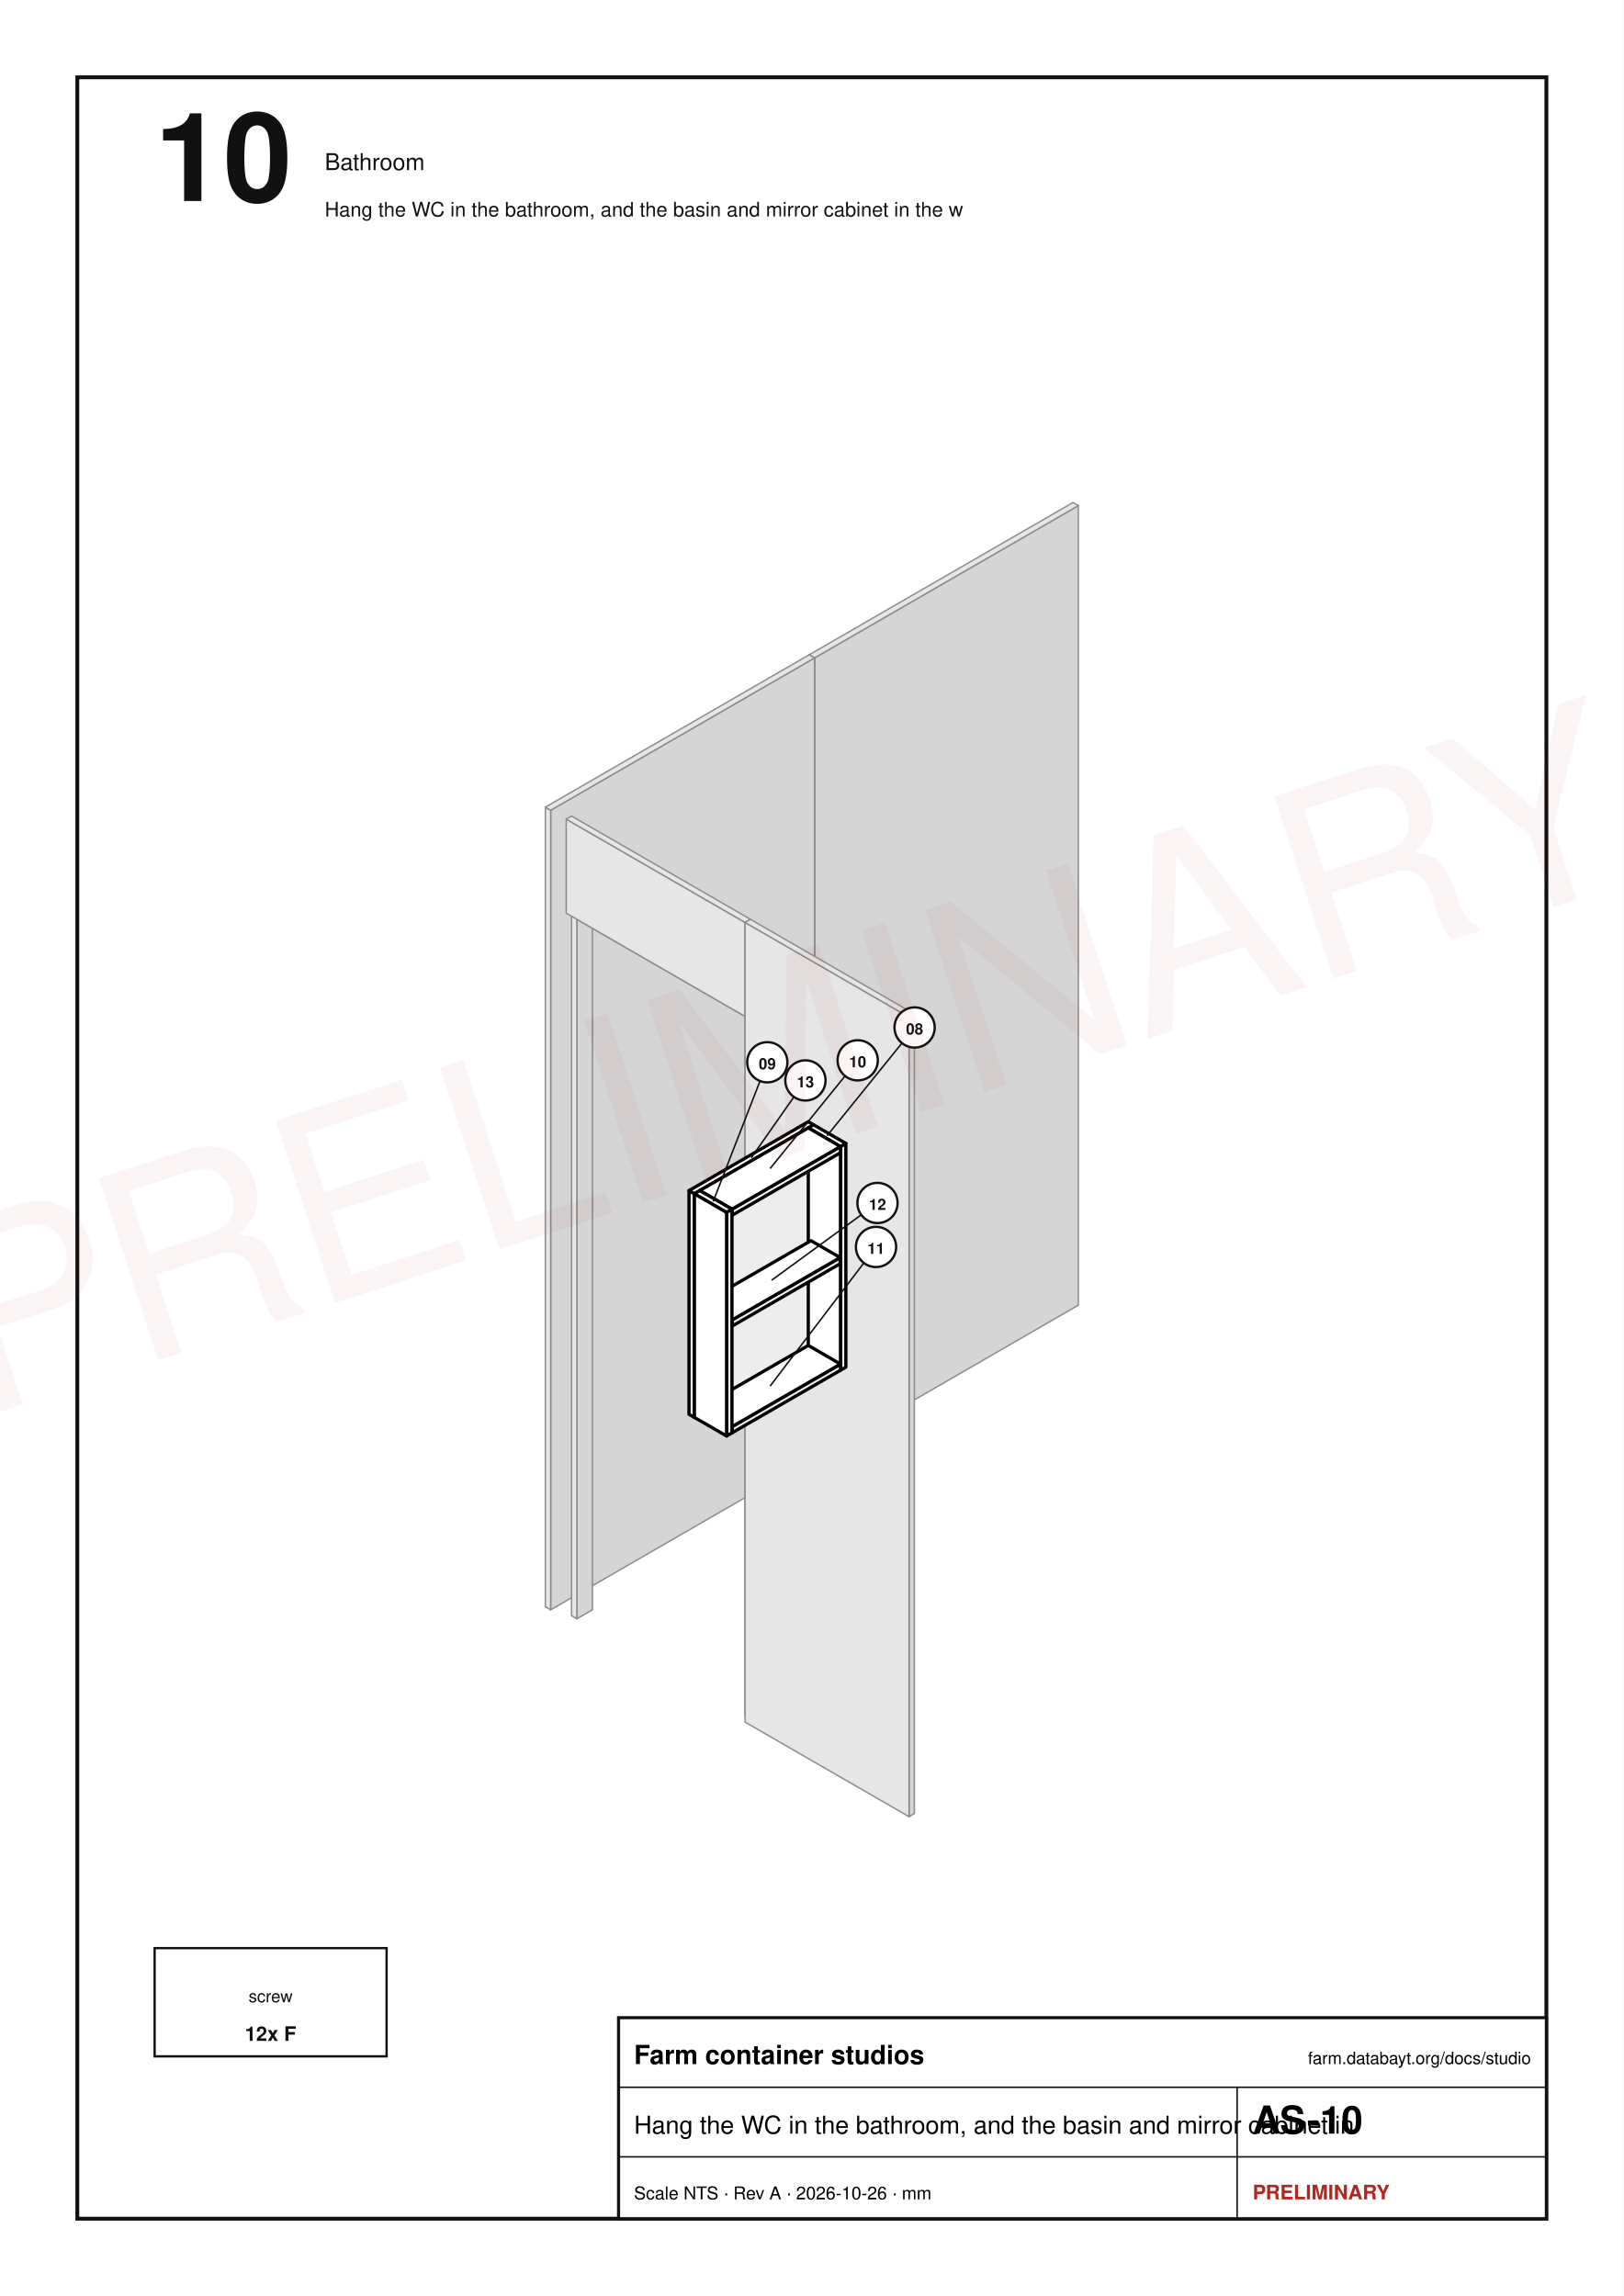
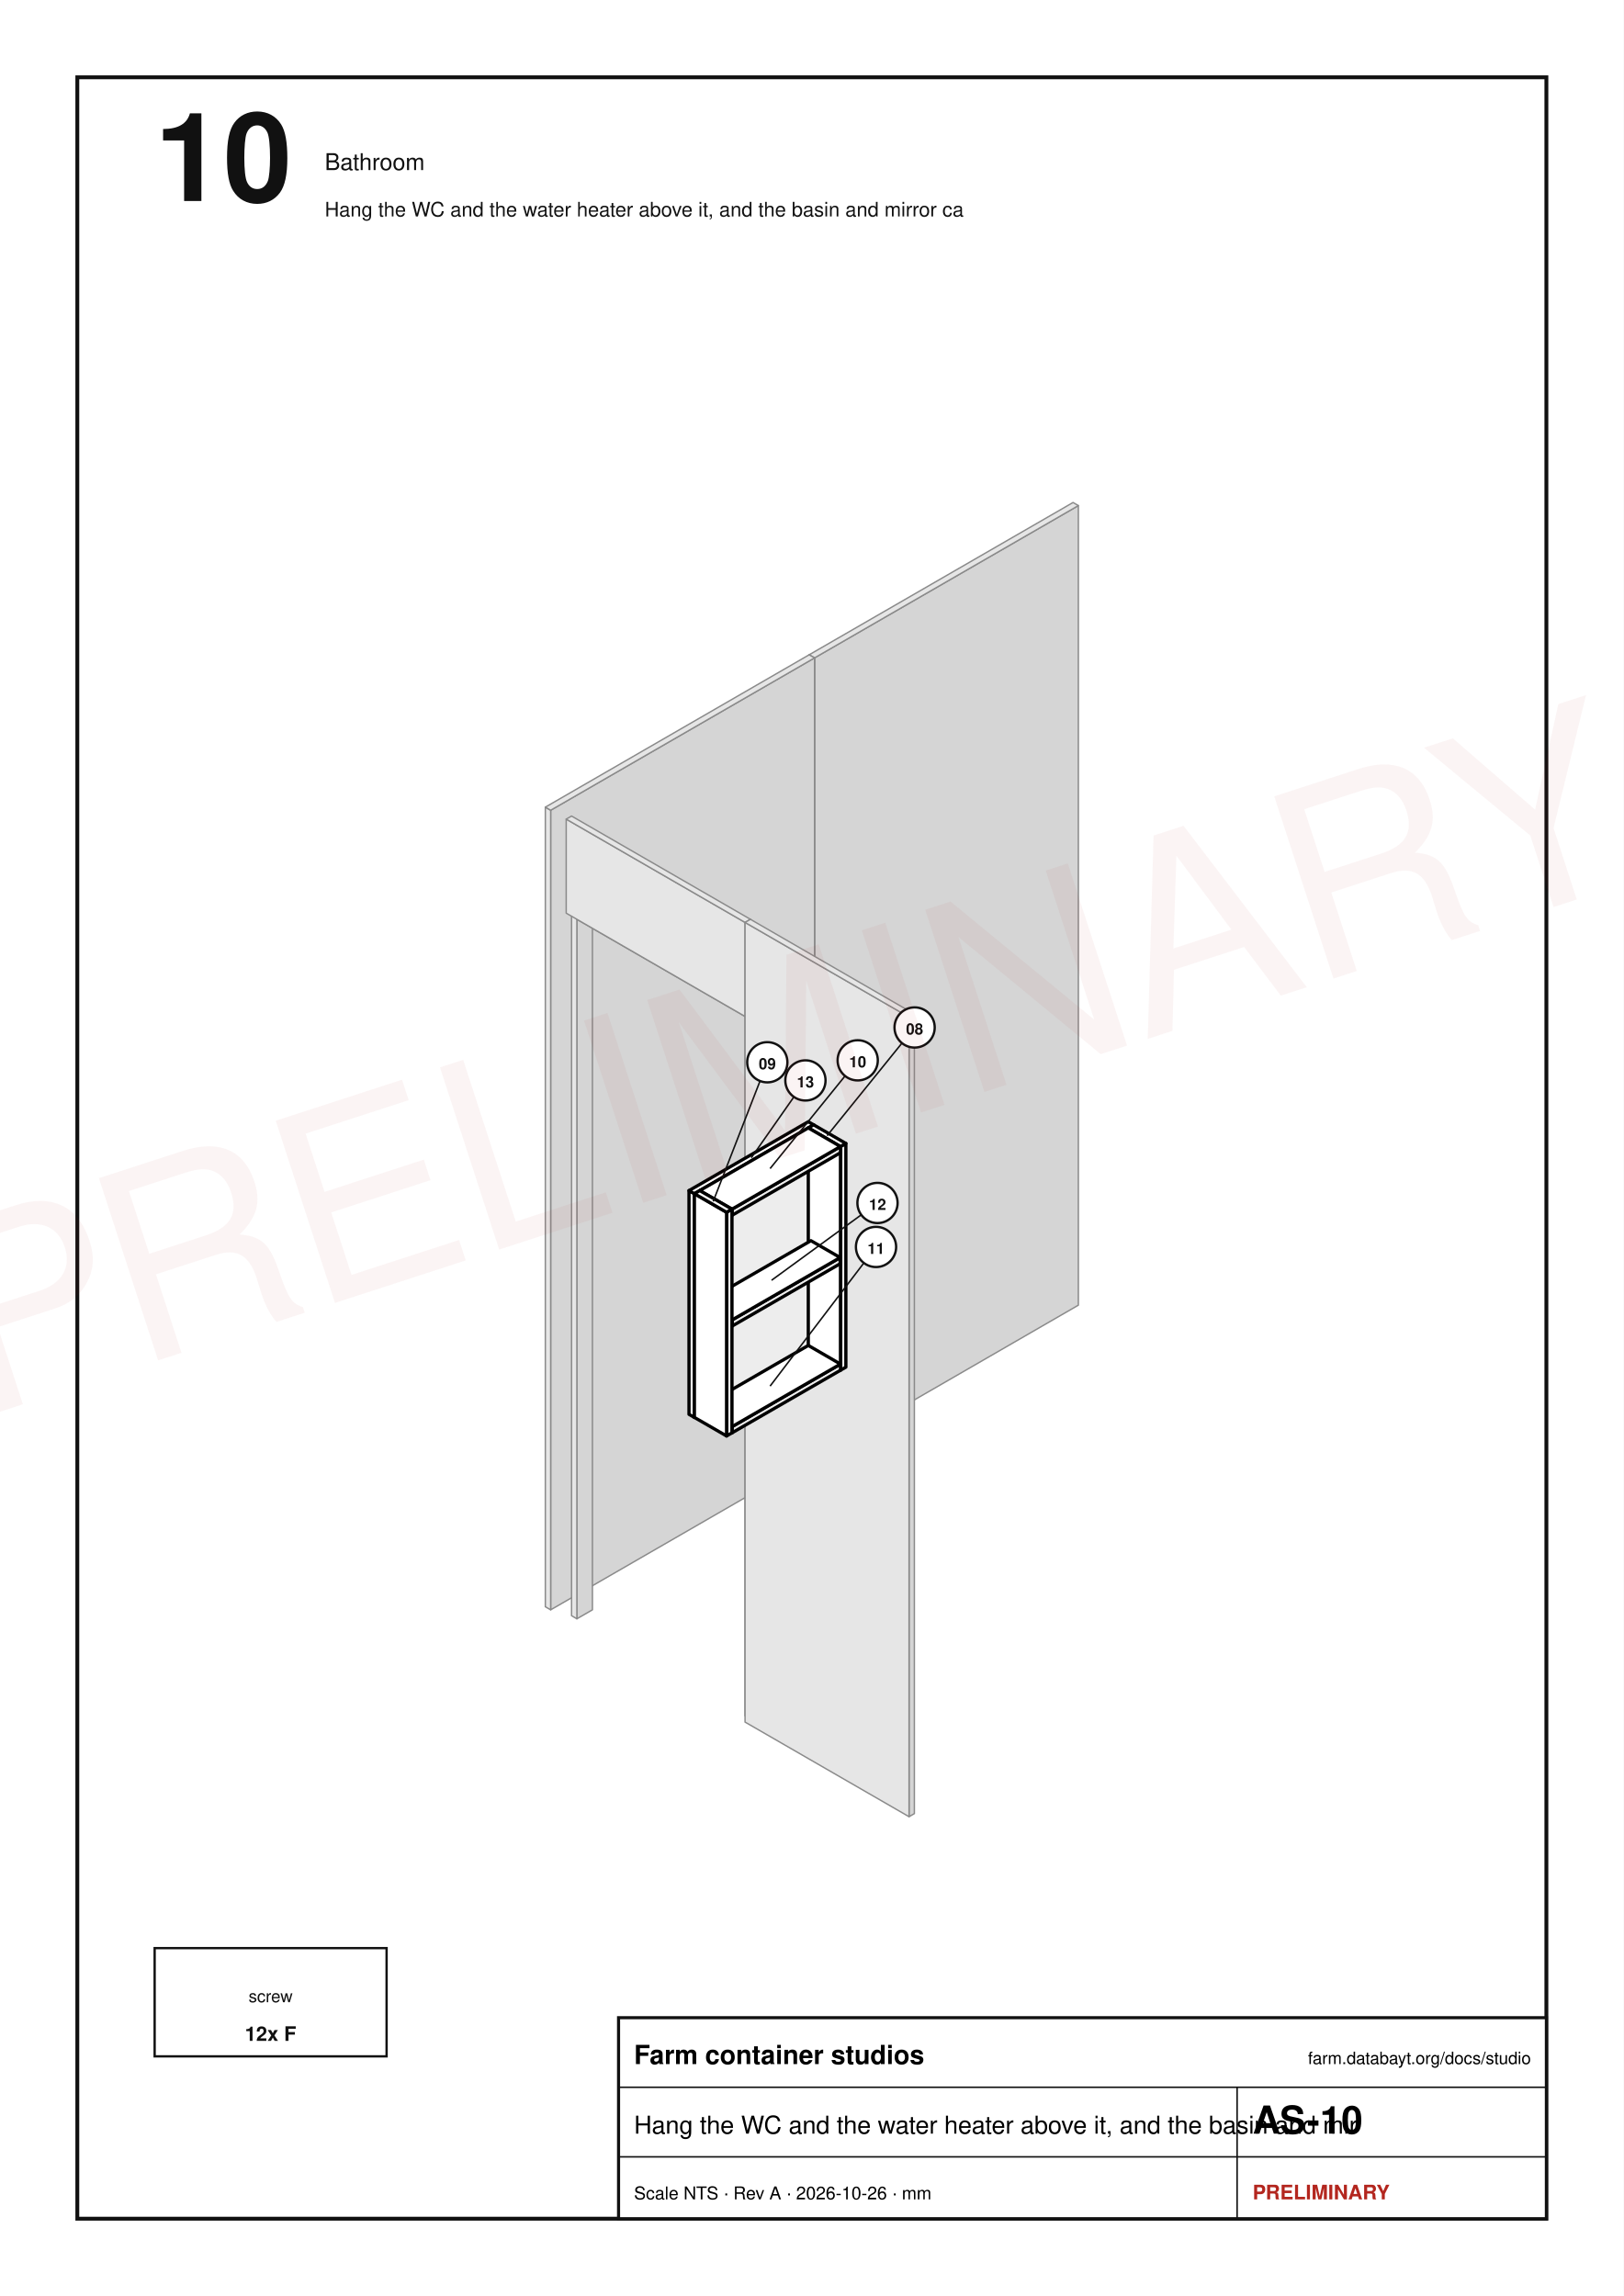
<svg xmlns="http://www.w3.org/2000/svg" width="210mm" height="297mm" viewBox="0 0 210 297" font-family="Helvetica, Arial, sans-serif">
  <rect x="0" y="0" width="210" height="297" fill="#fff" />
  <rect x="10" y="10" width="190" height="277" fill="none" stroke="#111" stroke-width="0.5" />
  <text x="20" y="26" font-size="16" text-anchor="start" font-weight="bold" fill="#111">10</text>
  <text x="42" y="22" font-size="3" text-anchor="start" font-weight="normal" fill="#111">Bathroom</text>
-   <text x="42" y="28" font-size="2.6" text-anchor="start" font-weight="normal" fill="#111">Hang the WC in the bathroom, and the basin and mirror cabinet in the w</text>
+   <text x="42" y="28" font-size="2.6" text-anchor="start" font-weight="normal" fill="#111">Hang the WC and the water heater above it, and the basin and mirror ca</text>
  <polygon points="139.47,168.83 105.35,188.54 105.35,85.1 139.47,65.4" fill="#d5d5d5" stroke="#8a8a8a" stroke-width="0.18" stroke-linejoin="round" />
  <polygon points="104.65,188.14 105.35,188.54 105.35,85.1 104.65,84.7" fill="#e6e6e6" stroke="#8a8a8a" stroke-width="0.18" stroke-linejoin="round" />
  <polygon points="138.78,65 139.47,65.4 105.35,85.1 104.65,84.7" fill="#e6e6e6" stroke="#8a8a8a" stroke-width="0.18" stroke-linejoin="round" />
  <polygon points="105.35,188.54 71.22,208.24 71.22,104.81 105.35,85.1" fill="#d5d5d5" stroke="#8a8a8a" stroke-width="0.18" stroke-linejoin="round" />
  <polygon points="70.53,207.84 71.22,208.24 71.22,104.81 70.53,104.41" fill="#e6e6e6" stroke="#8a8a8a" stroke-width="0.18" stroke-linejoin="round" />
  <polygon points="104.65,84.7 105.35,85.1 71.22,104.81 70.53,104.41" fill="#e6e6e6" stroke="#8a8a8a" stroke-width="0.18" stroke-linejoin="round" />
  <polygon points="76.62,208.24 74.61,209.4 74.61,118.12 76.62,116.96" fill="#d5d5d5" stroke="#8a8a8a" stroke-width="0.18" stroke-linejoin="round" />
  <polygon points="73.92,209 74.61,209.4 74.61,118.12 73.92,117.72" fill="#e6e6e6" stroke="#8a8a8a" stroke-width="0.18" stroke-linejoin="round" />
  <polygon points="75.93,116.56 76.62,116.96 74.61,118.12 73.92,117.72" fill="#e6e6e6" stroke="#8a8a8a" stroke-width="0.18" stroke-linejoin="round" />
  <polygon points="98.37,130.32 96.36,131.48 96.36,130.68 98.37,129.52" fill="#d5d5d5" stroke="#8a8a8a" stroke-width="0.18" stroke-linejoin="round" />
  <polygon points="74.61,118.92 96.36,131.48 96.36,130.68 74.61,118.12" fill="#e6e6e6" stroke="#8a8a8a" stroke-width="0.18" stroke-linejoin="round" />
  <polygon points="76.62,116.96 98.37,129.52 96.36,130.68 74.61,118.12" fill="#e6e6e6" stroke="#8a8a8a" stroke-width="0.18" stroke-linejoin="round" />
  <polygon points="99.06,221.2 97.06,222.35 97.06,131.08 99.06,129.92" fill="#d5d5d5" stroke="#8a8a8a" stroke-width="0.18" stroke-linejoin="round" />
  <polygon points="96.36,221.95 97.06,222.35 97.06,131.08 96.36,130.68" fill="#e6e6e6" stroke="#8a8a8a" stroke-width="0.18" stroke-linejoin="round" />
  <polygon points="98.37,129.52 99.06,129.92 97.06,131.08 96.36,130.68" fill="#e6e6e6" stroke="#8a8a8a" stroke-width="0.18" stroke-linejoin="round" />
  <polygon points="97.06,131.08 96.36,131.48 96.36,119.32 97.06,118.92" fill="#d5d5d5" stroke="#8a8a8a" stroke-width="0.18" stroke-linejoin="round" />
  <polygon points="73.23,118.12 96.36,131.48 96.36,119.32 73.23,105.96" fill="#e6e6e6" stroke="#8a8a8a" stroke-width="0.18" stroke-linejoin="round" />
  <polygon points="73.92,105.56 97.06,118.92 96.36,119.32 73.23,105.96" fill="#e6e6e6" stroke="#8a8a8a" stroke-width="0.18" stroke-linejoin="round" />
  <polygon points="118.26,234.6 117.57,235 117.57,131.57 118.26,131.17" fill="#d5d5d5" stroke="#8a8a8a" stroke-width="0.18" stroke-linejoin="round" />
  <polygon points="96.36,222.76 117.57,235 117.57,131.57 96.36,119.32" fill="#e6e6e6" stroke="#8a8a8a" stroke-width="0.18" stroke-linejoin="round" />
  <polygon points="97.06,118.92 118.26,131.17 117.57,131.57 96.36,119.32" fill="#e6e6e6" stroke="#8a8a8a" stroke-width="0.18" stroke-linejoin="round" />
  <polygon points="105.23,174.44 89.81,183.35 89.81,154.41 105.23,145.5" fill="#ededed" stroke="#000" stroke-width="0.42" stroke-linejoin="round" />
  <polygon points="89.11,182.95 89.81,183.35 89.81,154.41 89.11,154.01" fill="#ffffff" stroke="#000" stroke-width="0.42" stroke-linejoin="round" />
  <polygon points="104.54,145.1 105.23,145.5 89.81,154.41 89.11,154.01" fill="#ffffff" stroke="#000" stroke-width="0.42" stroke-linejoin="round" />
  <polygon points="109.4,176.85 108.7,177.25 108.7,148.31 109.4,147.91" fill="#ededed" stroke="#000" stroke-width="0.42" stroke-linejoin="round" />
  <polygon points="104.54,174.85 108.7,177.25 108.7,148.31 104.54,145.9" fill="#ffffff" stroke="#000" stroke-width="0.42" stroke-linejoin="round" />
  <polygon points="105.23,145.5 109.4,147.91 108.7,148.31 104.54,145.9" fill="#ffffff" stroke="#000" stroke-width="0.42" stroke-linejoin="round" />
  <polygon points="108.7,177.25 94.67,185.35 94.67,184.55 108.7,176.45" fill="#ededed" stroke="#000" stroke-width="0.42" stroke-linejoin="round" />
  <polygon points="90.5,182.95 94.67,185.35 94.67,184.55 90.5,182.15" fill="#ffffff" stroke="#000" stroke-width="0.42" stroke-linejoin="round" />
  <polygon points="104.54,174.04 108.7,176.45 94.67,184.55 90.5,182.15" fill="#ffffff" stroke="#000" stroke-width="0.42" stroke-linejoin="round" />
  <polygon points="108.66,163.47 94.7,171.53 94.7,170.73 108.66,162.67" fill="#ededed" stroke="#000" stroke-width="0.42" stroke-linejoin="round" />
  <polygon points="90.93,169.35 94.7,171.53 94.7,170.73 90.93,168.55" fill="#ffffff" stroke="#000" stroke-width="0.42" stroke-linejoin="round" />
  <polygon points="104.88,160.49 108.66,162.67 94.7,170.73 90.93,168.55" fill="#ffffff" stroke="#000" stroke-width="0.42" stroke-linejoin="round" />
  <polygon points="108.7,149.11 94.67,157.21 94.67,156.41 108.7,148.31" fill="#ededed" stroke="#000" stroke-width="0.42" stroke-linejoin="round" />
  <polygon points="90.5,154.81 94.67,157.21 94.67,156.41 90.5,154.01" fill="#ffffff" stroke="#000" stroke-width="0.42" stroke-linejoin="round" />
  <polygon points="104.54,145.9 108.7,148.31 94.67,156.41 90.5,154.01" fill="#ffffff" stroke="#000" stroke-width="0.42" stroke-linejoin="round" />
  <polygon points="94.67,185.35 93.97,185.75 93.97,156.81 94.67,156.41" fill="#ededed" stroke="#000" stroke-width="0.42" stroke-linejoin="round" />
  <polygon points="89.81,183.35 93.97,185.75 93.97,156.81 89.81,154.41" fill="#ffffff" stroke="#000" stroke-width="0.42" stroke-linejoin="round" />
  <polygon points="90.5,154.01 94.67,156.41 93.97,156.81 89.81,154.41" fill="#ffffff" stroke="#000" stroke-width="0.42" stroke-linejoin="round" />
  <line x1="97.17" y1="149.76" x2="104.17" y2="139.76" stroke="#111" stroke-width="0.2" />
  <circle cx="104.17" cy="139.76" r="2.6" fill="#fff" stroke="#111" stroke-width="0.3" />
  <text x="104.17" y="140.66" font-size="2" text-anchor="middle" font-weight="bold" fill="#111">13</text>
  <line x1="106.97" y1="146.91" x2="118.29" y2="132.91" stroke="#111" stroke-width="0.2" />
  <circle cx="118.29" cy="132.91" r="2.6" fill="#fff" stroke="#111" stroke-width="0.3" />
  <text x="118.29" y="133.81" font-size="2" text-anchor="middle" font-weight="bold" fill="#111">08</text>
  <line x1="99.6" y1="179.3" x2="113.3" y2="161.3" stroke="#111" stroke-width="0.2" />
  <circle cx="113.3" cy="161.3" r="2.6" fill="#fff" stroke="#111" stroke-width="0.3" />
  <text x="113.3" y="162.2" font-size="2" text-anchor="middle" font-weight="bold" fill="#111">11</text>
  <line x1="99.79" y1="165.61" x2="113.49" y2="155.61" stroke="#111" stroke-width="0.2" />
  <circle cx="113.49" cy="155.61" r="2.6" fill="#fff" stroke="#111" stroke-width="0.3" />
  <text x="113.49" y="156.51" font-size="2" text-anchor="middle" font-weight="bold" fill="#111">12</text>
  <line x1="99.6" y1="151.16" x2="110.93" y2="137.16" stroke="#111" stroke-width="0.2" />
  <circle cx="110.93" cy="137.16" r="2.6" fill="#fff" stroke="#111" stroke-width="0.3" />
  <text x="110.93" y="138.06" font-size="2" text-anchor="middle" font-weight="bold" fill="#111">10</text>
  <line x1="92.24" y1="155.41" x2="99.24" y2="137.41" stroke="#111" stroke-width="0.2" />
  <circle cx="99.24" cy="137.41" r="2.6" fill="#fff" stroke="#111" stroke-width="0.3" />
  <text x="99.24" y="138.31" font-size="2" text-anchor="middle" font-weight="bold" fill="#111">09</text>
  <rect x="20" y="252" width="30" height="14" fill="#fff" stroke="#111" stroke-width="0.3" />
  <text x="35" y="259" font-size="2.2" text-anchor="middle" font-weight="normal" fill="#111">screw</text>
  <text x="35" y="264" font-size="2.6" text-anchor="middle" font-weight="bold" fill="#111">12x  F</text>
  <rect x="80" y="261" width="120" height="26" fill="#fff" stroke="#111" stroke-width="0.4" />
  <line x1="80" y1="270" x2="200" y2="270" stroke="#111" stroke-width="0.2" />
  <line x1="80" y1="279" x2="200" y2="279" stroke="#111" stroke-width="0.2" />
  <line x1="160" y1="270" x2="160" y2="287" stroke="#111" stroke-width="0.2" />
  <text x="82" y="267" font-size="3.4" font-weight="bold">Farm container studios</text>
  <text x="198" y="267" font-size="2.2" text-anchor="end">farm.databayt.org/docs/studio</text>
-   <text x="82" y="276" font-size="3.2">Hang the WC in the bathroom, and the basin and mirror cabinet in</text>
+   <text x="82" y="276" font-size="3.2">Hang the WC and the water heater above it, and the basin and mir</text>
  <text x="162" y="276" font-size="5" font-weight="bold">AS-10</text>
  <text x="82" y="284.5" font-size="2.3">Scale NTS · Rev A · 2026-10-26 · mm</text>
  <text x="162" y="284.5" font-size="2.6" font-weight="bold" fill="#b3261e">PRELIMINARY</text>
  <text x="105.0" y="148.5" font-size="34" fill="#b3261e" fill-opacity="0.05" text-anchor="middle" transform="rotate(-18 105.0 148.5)">PRELIMINARY</text>
</svg>
